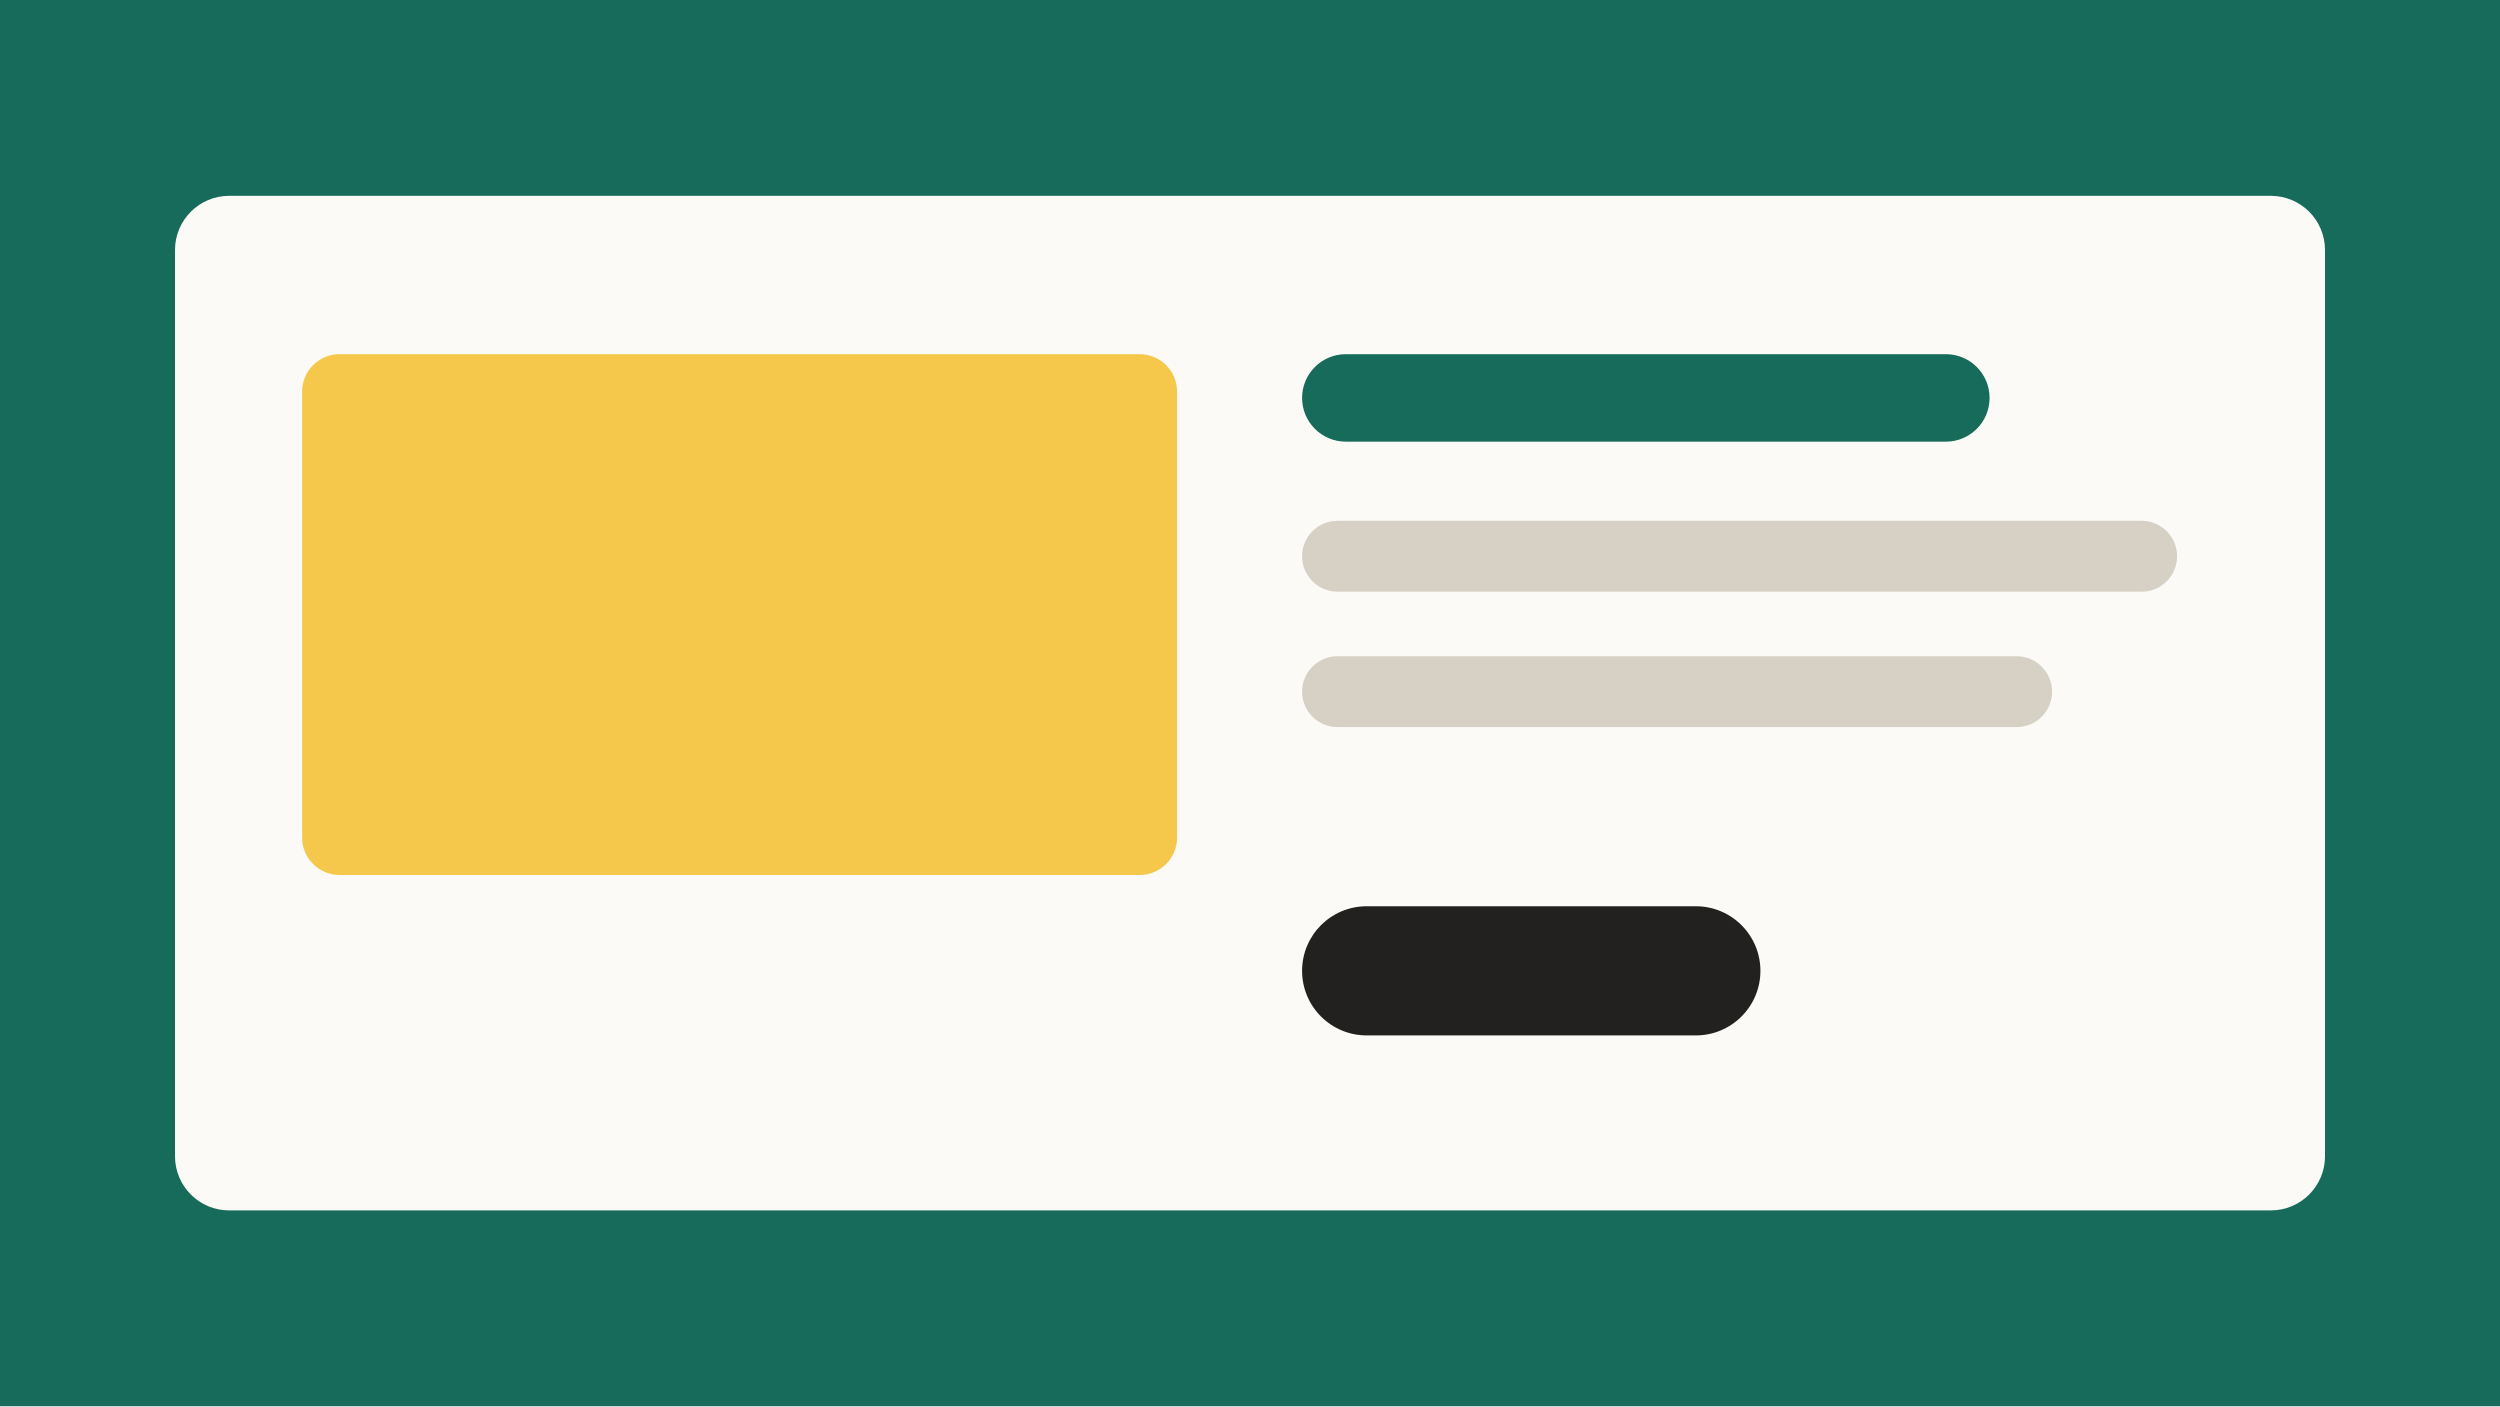
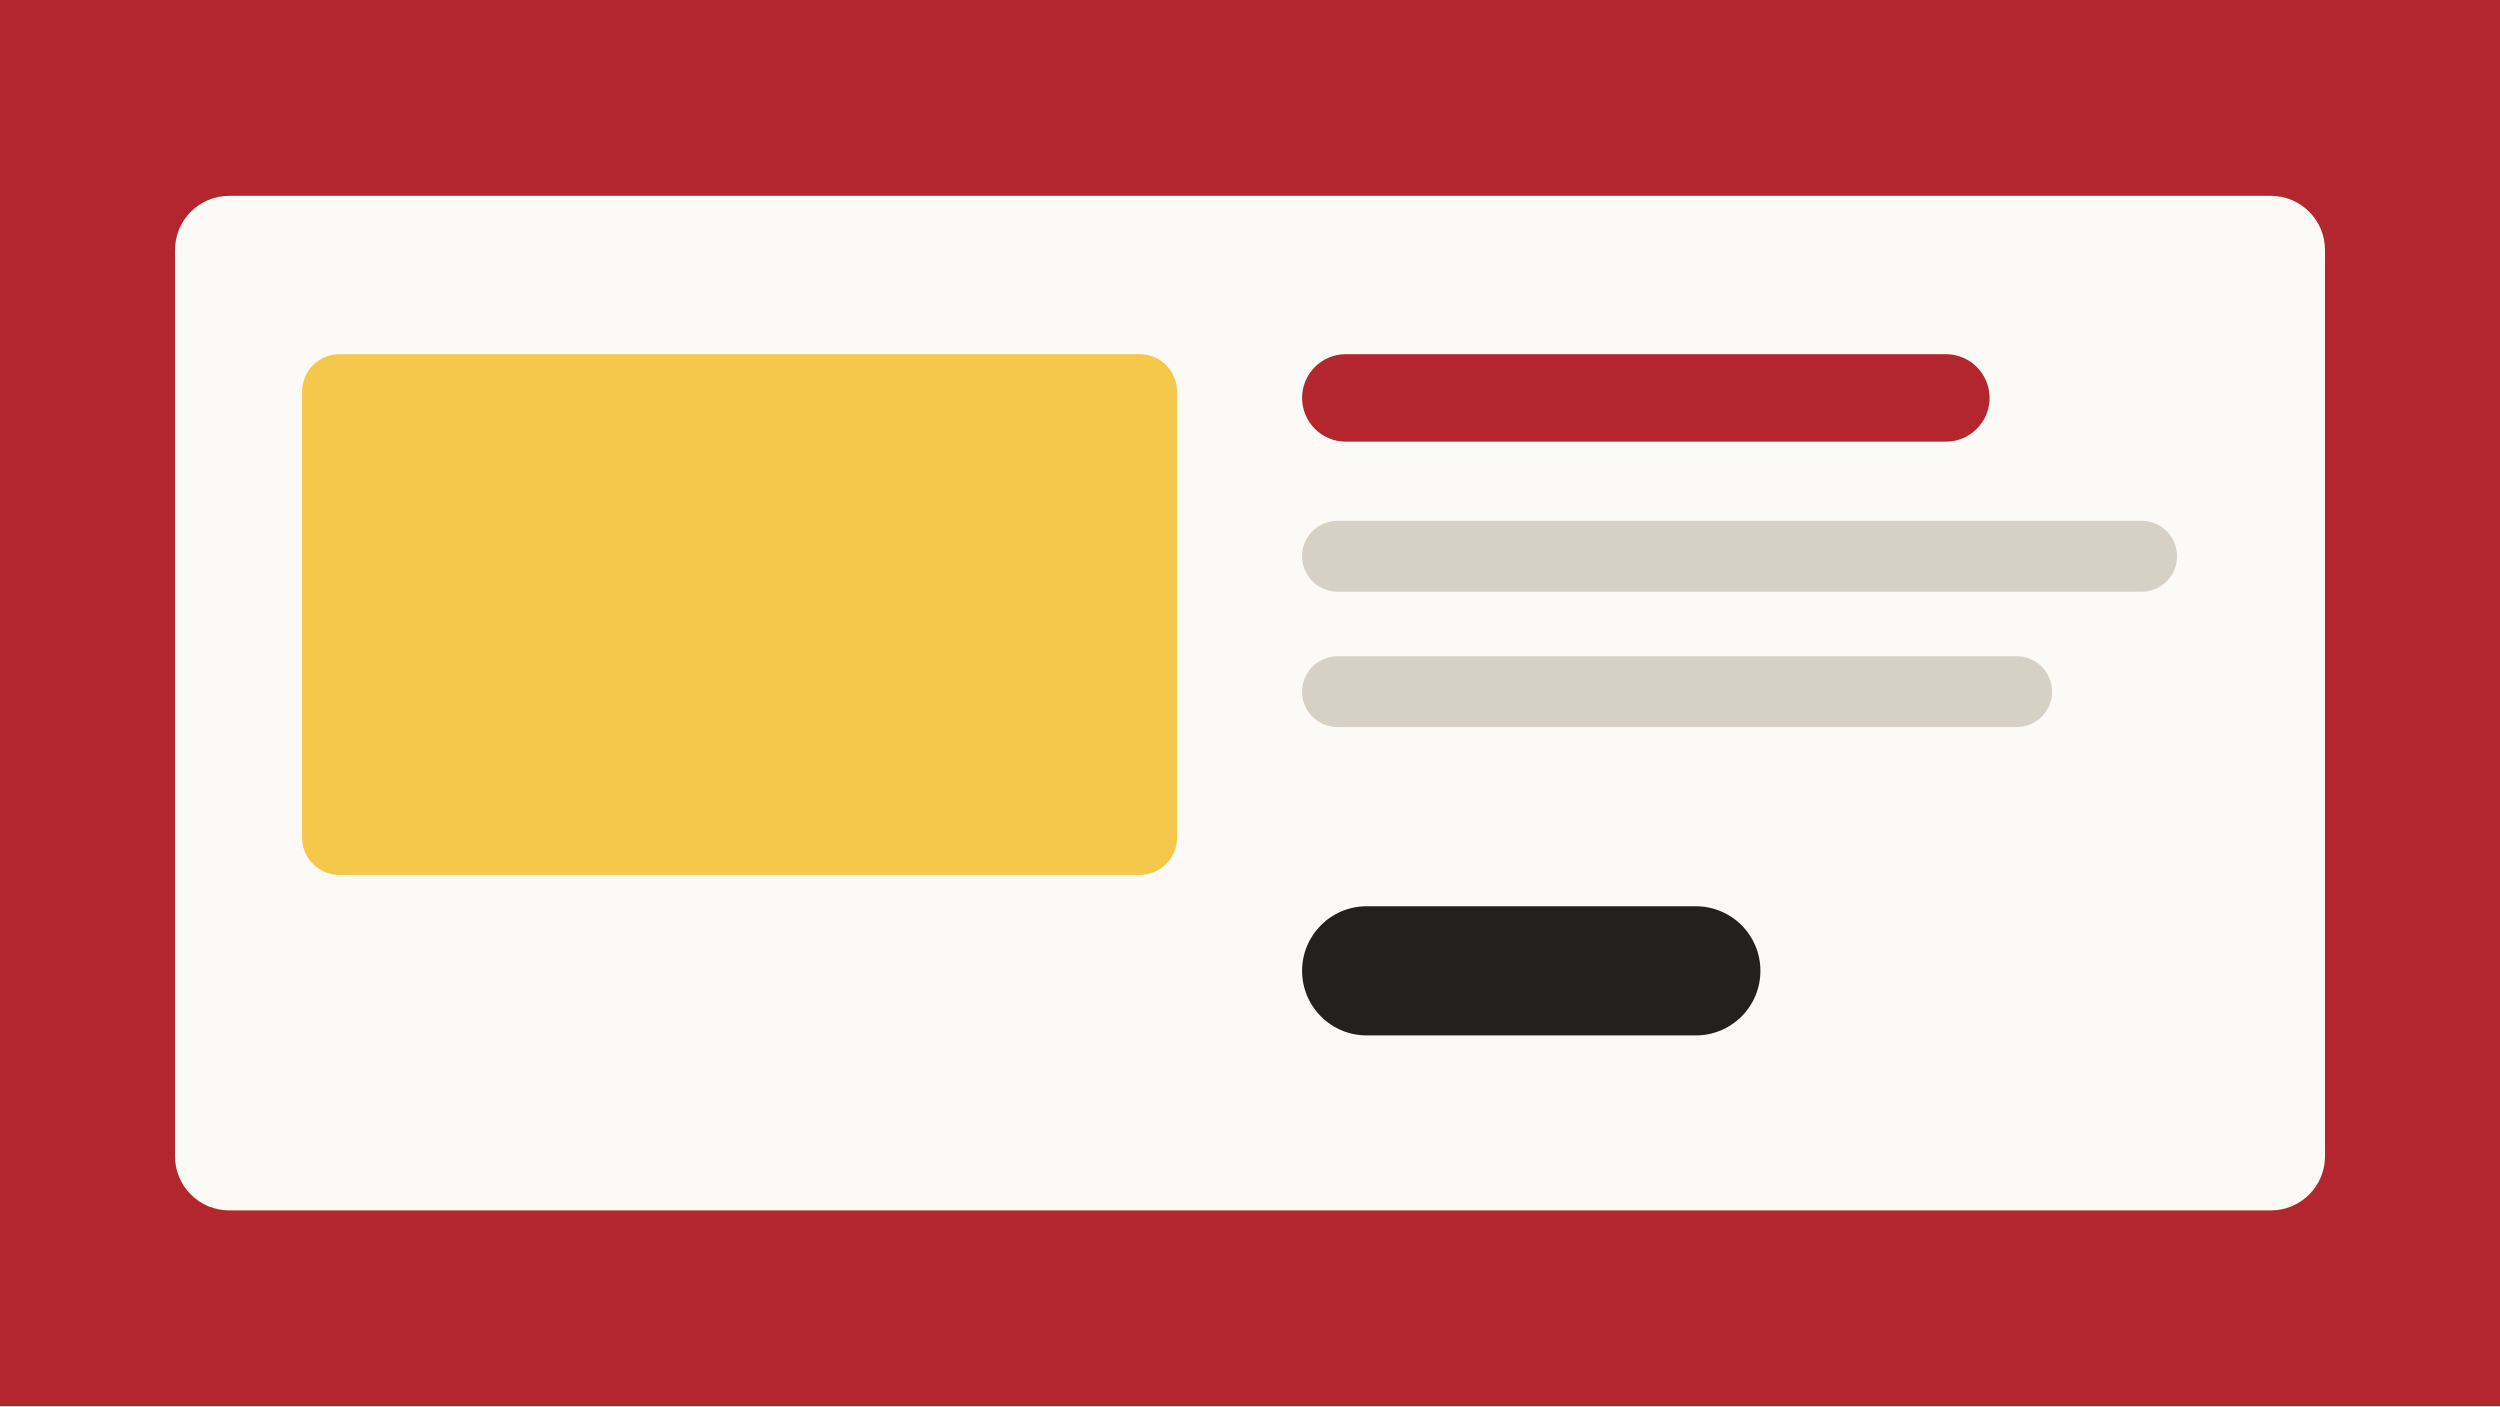
<svg xmlns="http://www.w3.org/2000/svg" width="1200" height="675" viewBox="0 0 1200 675" role="img" aria-label="Portada de comercio ejemplo">
-   <rect width="1200" height="675" fill="#176b5b" />
+   <rect width="1200" height="675" fill="#B3262E" />
  <rect x="84" y="94" width="1032" height="487" rx="26" fill="#fbfaf7" />
  <rect x="145" y="170" width="420" height="250" rx="18" fill="#f5c84c" />
-   <rect x="625" y="170" width="330" height="42" rx="21" fill="#176b5b" />
+   <rect x="625" y="170" width="330" height="42" rx="21" fill="#B3262E" />
  <rect x="625" y="250" width="420" height="34" rx="17" fill="#d6d0c5" />
  <rect x="625" y="315" width="360" height="34" rx="17" fill="#d6d0c5" />
  <rect x="625" y="435" width="220" height="62" rx="31" fill="#22211f" />
</svg>
